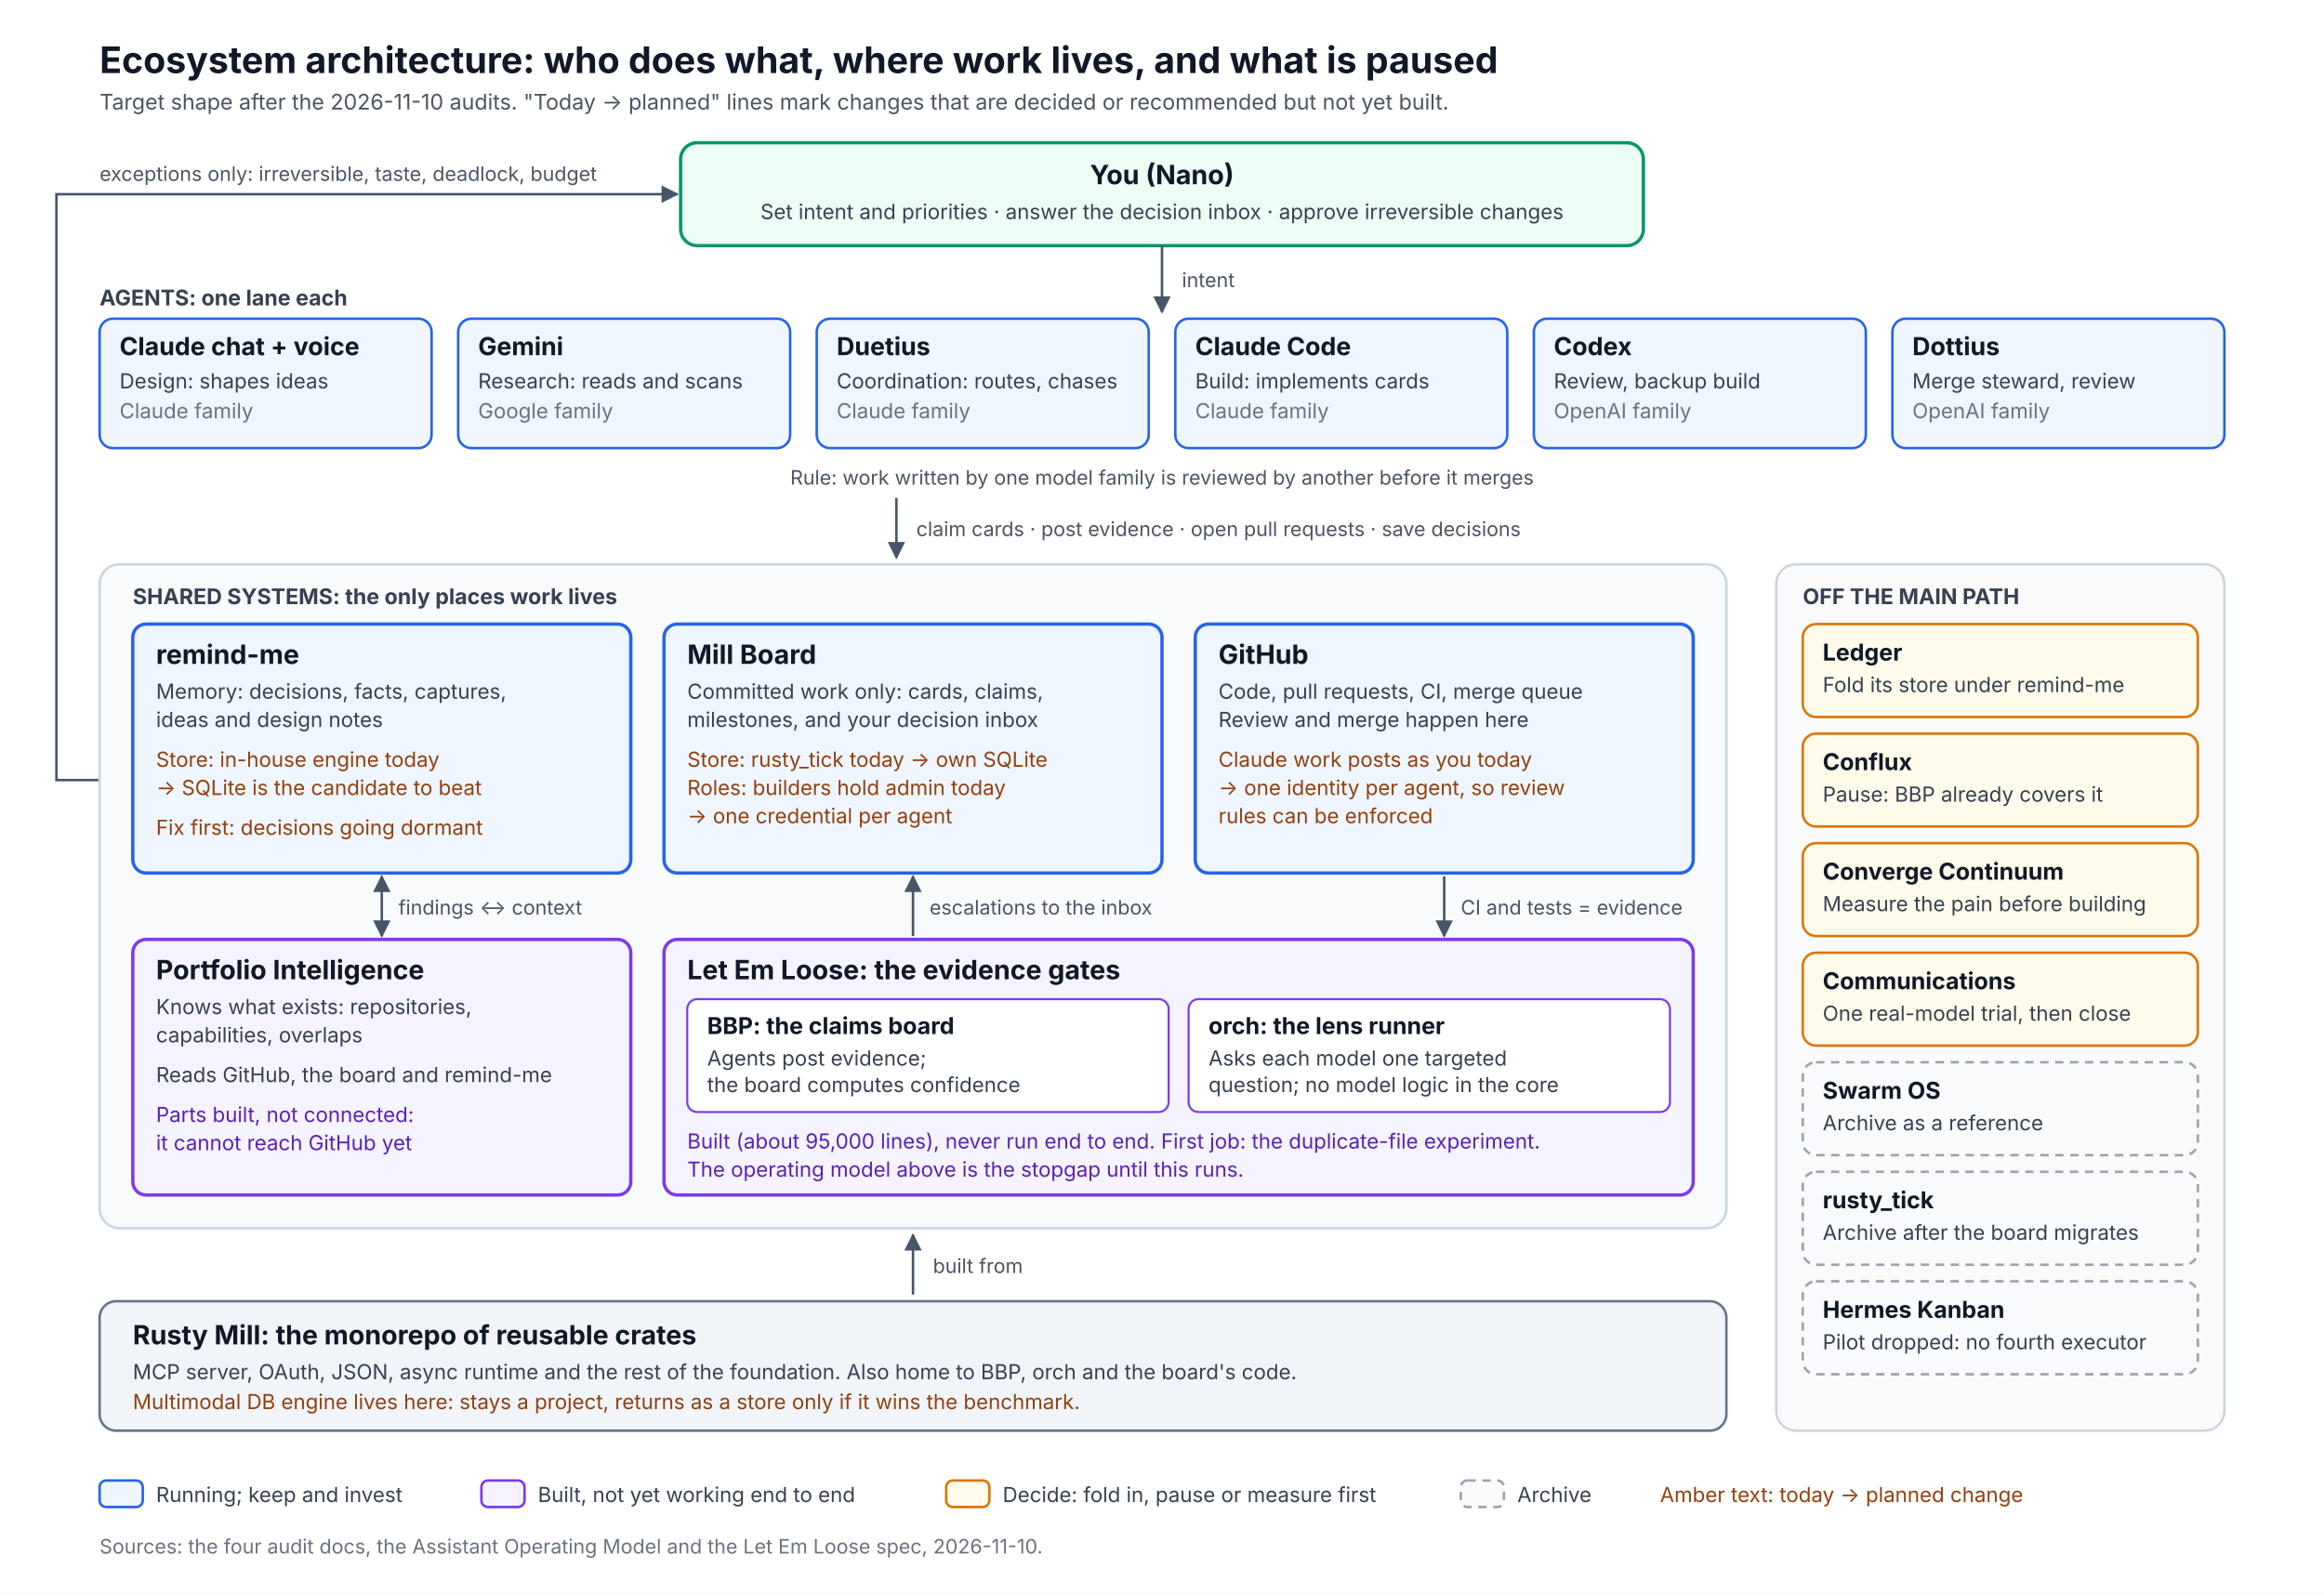
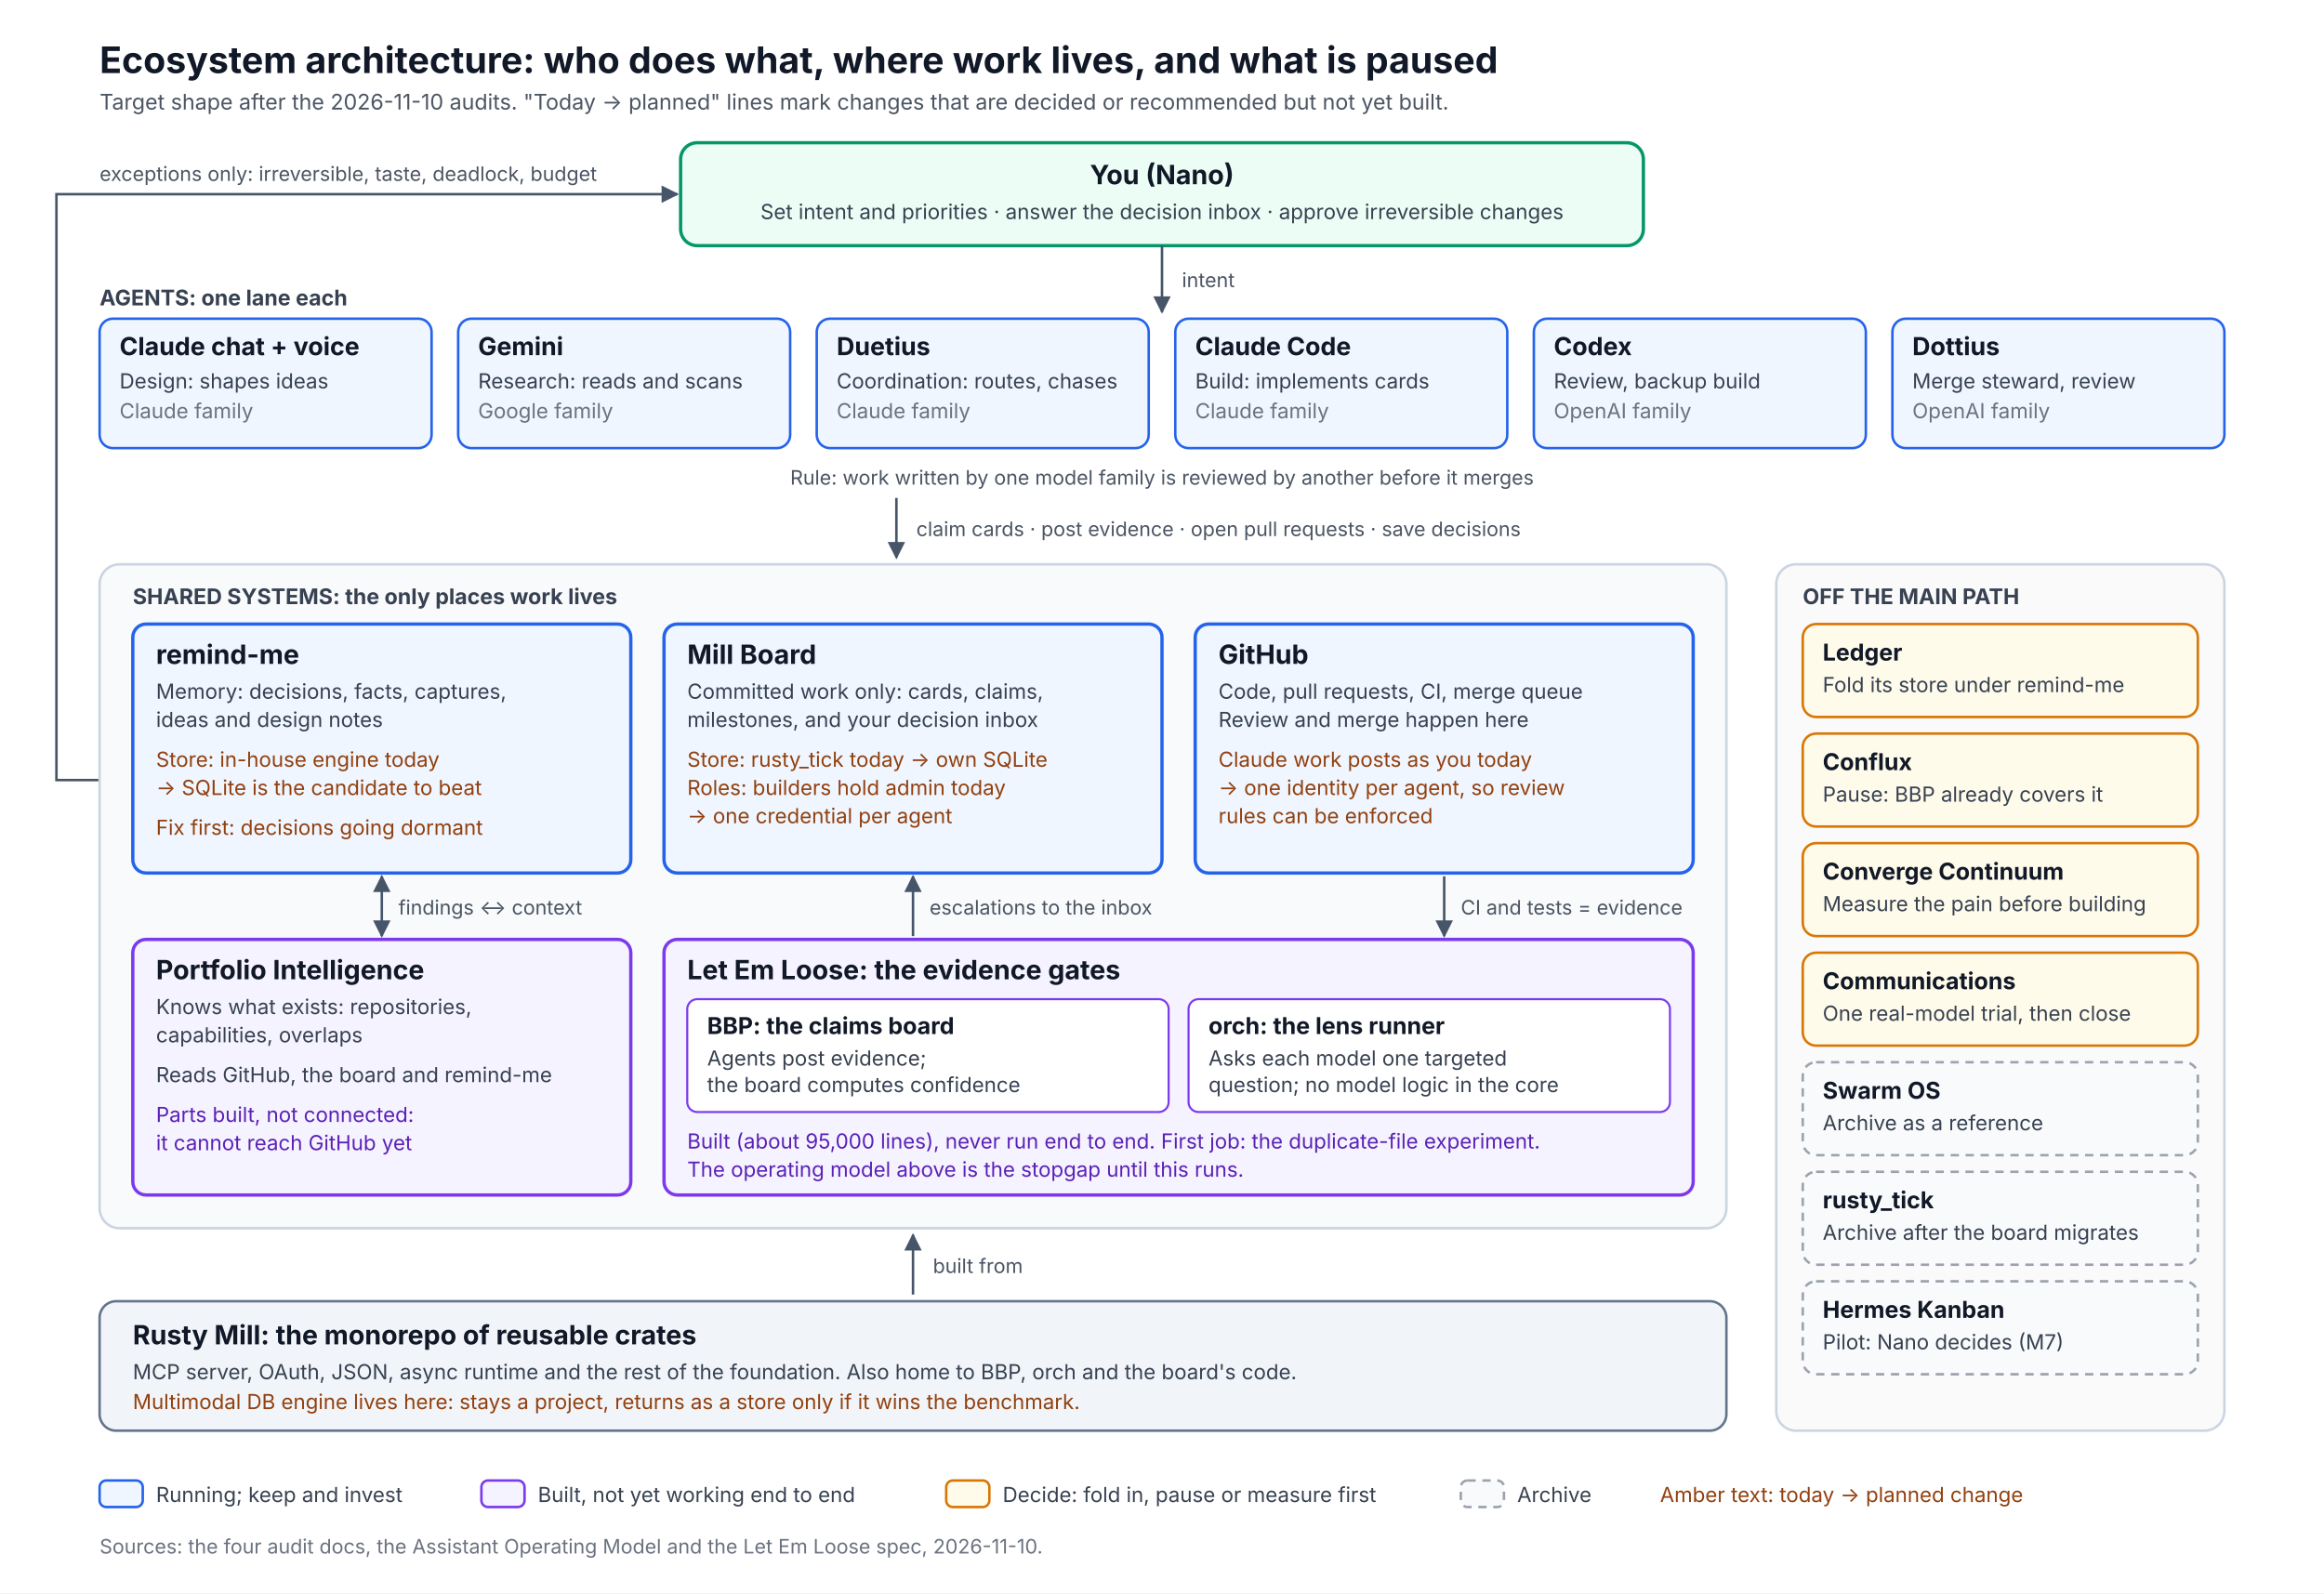
<svg xmlns="http://www.w3.org/2000/svg" viewBox="0 0 1400 960" width="1400" height="960" font-family="Inter, 'Segoe UI', Helvetica, Arial, sans-serif" role="img" aria-label="Ecosystem architecture: who does what, where work lives, and what is paused">
  <defs>
    <marker id="arrow" viewBox="0 0 10 10" refX="9" refY="5" markerWidth="7" markerHeight="7" orient="auto-start-reverse">
      <path d="M0 0L10 5L0 10z" fill="#475569" />
    </marker>
  </defs>
  <rect width="1400" height="960" fill="#ffffff" />
  <text x="60" y="44" font-size="22" font-weight="700" fill="#111827">Ecosystem architecture: who does what, where work lives, and what is paused</text>
  <text x="60" y="66" font-size="13" fill="#4b5563">Target shape after the 2026-11-10 audits. "Today → planned" lines mark changes that are decided or recommended but not yet built.</text>
  <rect x="410" y="86" width="580" height="62" rx="10" fill="#ecfdf5" stroke="#059669" stroke-width="2" />
  <text x="700" y="111" font-size="16" font-weight="700" fill="#111827" text-anchor="middle">You (Nano)</text>
  <text x="700" y="132" font-size="12.5" fill="#374151" text-anchor="middle">Set intent and priorities · answer the decision inbox · approve irreversible changes</text>
  <path d="M700 148V188" stroke="#475569" stroke-width="1.5" fill="none" marker-end="url(#arrow)" />
  <text x="712" y="173" font-size="12" fill="#4b5563">intent</text>
  <path d="M60 470H34V117H408" stroke="#475569" stroke-width="1.5" fill="none" marker-end="url(#arrow)" />
  <text x="60" y="109" font-size="12" fill="#4b5563">exceptions only: irreversible, taste, deadlock, budget</text>
  <text x="60" y="184" font-size="13" font-weight="700" fill="#374151">AGENTS: one lane each</text>
  <g font-size="12.5">
    <rect x="60" y="192" width="200" height="78" rx="8" fill="#eff6ff" stroke="#2563eb" stroke-width="1.5" />
    <text x="72" y="214" font-size="15" font-weight="700" fill="#111827">Claude chat + voice</text>
    <text x="72" y="234" fill="#374151">Design: shapes ideas</text>
    <text x="72" y="252" fill="#6b7280">Claude family</text>
    <rect x="276" y="192" width="200" height="78" rx="8" fill="#eff6ff" stroke="#2563eb" stroke-width="1.5" />
    <text x="288" y="214" font-size="15" font-weight="700" fill="#111827">Gemini</text>
    <text x="288" y="234" fill="#374151">Research: reads and scans</text>
    <text x="288" y="252" fill="#6b7280">Google family</text>
    <rect x="492" y="192" width="200" height="78" rx="8" fill="#eff6ff" stroke="#2563eb" stroke-width="1.5" />
    <text x="504" y="214" font-size="15" font-weight="700" fill="#111827">Duetius</text>
    <text x="504" y="234" fill="#374151">Coordination: routes, chases</text>
    <text x="504" y="252" fill="#6b7280">Claude family</text>
    <rect x="708" y="192" width="200" height="78" rx="8" fill="#eff6ff" stroke="#2563eb" stroke-width="1.5" />
    <text x="720" y="214" font-size="15" font-weight="700" fill="#111827">Claude Code</text>
    <text x="720" y="234" fill="#374151">Build: implements cards</text>
    <text x="720" y="252" fill="#6b7280">Claude family</text>
    <rect x="924" y="192" width="200" height="78" rx="8" fill="#eff6ff" stroke="#2563eb" stroke-width="1.5" />
    <text x="936" y="214" font-size="15" font-weight="700" fill="#111827">Codex</text>
    <text x="936" y="234" fill="#374151">Review, backup build</text>
    <text x="936" y="252" fill="#6b7280">OpenAI family</text>
    <rect x="1140" y="192" width="200" height="78" rx="8" fill="#eff6ff" stroke="#2563eb" stroke-width="1.5" />
    <text x="1152" y="214" font-size="15" font-weight="700" fill="#111827">Dottius</text>
    <text x="1152" y="234" fill="#374151">Merge steward, review</text>
    <text x="1152" y="252" fill="#6b7280">OpenAI family</text>
  </g>
  <text x="700" y="292" font-size="12" fill="#4b5563" text-anchor="middle">Rule: work written by one model family is reviewed by another before it merges</text>
  <path d="M540 300V336" stroke="#475569" stroke-width="1.5" fill="none" marker-end="url(#arrow)" />
  <text x="552" y="323" font-size="12" fill="#4b5563">claim cards · post evidence · open pull requests · save decisions</text>
  <rect x="60" y="340" width="980" height="400" rx="12" fill="#f8fafc" stroke="#cbd5e1" stroke-width="1.5" />
  <text x="80" y="364" font-size="13" font-weight="700" fill="#374151">SHARED SYSTEMS: the only places work lives</text>
  <g font-size="12.5">
    <rect x="80" y="376" width="300" height="150" rx="8" fill="#eff6ff" stroke="#2563eb" stroke-width="2" />
    <text x="94" y="400" font-size="16" font-weight="700" fill="#111827">remind-me</text>
    <text x="94" y="421" fill="#374151">Memory: decisions, facts, captures,</text>
    <text x="94" y="438" fill="#374151">ideas and design notes</text>
    <text x="94" y="462" fill="#92400e">Store: in-house engine today</text>
    <text x="94" y="479" fill="#92400e">→ SQLite is the candidate to beat</text>
    <text x="94" y="503" fill="#92400e">Fix first: decisions going dormant</text>
    <rect x="400" y="376" width="300" height="150" rx="8" fill="#eff6ff" stroke="#2563eb" stroke-width="2" />
    <text x="414" y="400" font-size="16" font-weight="700" fill="#111827">Mill Board</text>
    <text x="414" y="421" fill="#374151">Committed work only: cards, claims,</text>
    <text x="414" y="438" fill="#374151">milestones, and your decision inbox</text>
    <text x="414" y="462" fill="#92400e">Store: rusty_tick today → own SQLite</text>
    <text x="414" y="479" fill="#92400e">Roles: builders hold admin today</text>
    <text x="414" y="496" fill="#92400e">→ one credential per agent</text>
    <rect x="720" y="376" width="300" height="150" rx="8" fill="#eff6ff" stroke="#2563eb" stroke-width="2" />
    <text x="734" y="400" font-size="16" font-weight="700" fill="#111827">GitHub</text>
    <text x="734" y="421" fill="#374151">Code, pull requests, CI, merge queue</text>
    <text x="734" y="438" fill="#374151">Review and merge happen here</text>
    <text x="734" y="462" fill="#92400e">Claude work posts as you today</text>
    <text x="734" y="479" fill="#92400e">→ one identity per agent, so review</text>
    <text x="734" y="496" fill="#92400e">rules can be enforced</text>
    <rect x="80" y="566" width="300" height="154" rx="8" fill="#f5f3ff" stroke="#7c3aed" stroke-width="2" />
    <text x="94" y="590" font-size="16" font-weight="700" fill="#111827">Portfolio Intelligence</text>
    <text x="94" y="611" fill="#374151">Knows what exists: repositories,</text>
    <text x="94" y="628" fill="#374151">capabilities, overlaps</text>
    <text x="94" y="652" fill="#374151">Reads GitHub, the board and remind-me</text>
    <text x="94" y="676" fill="#5b21b6">Parts built, not connected:</text>
    <text x="94" y="693" fill="#5b21b6">it cannot reach GitHub yet</text>
    <rect x="400" y="566" width="620" height="154" rx="8" fill="#f5f3ff" stroke="#7c3aed" stroke-width="2" />
    <text x="414" y="590" font-size="16" font-weight="700" fill="#111827">Let Em Loose: the evidence gates</text>
    <rect x="414" y="602" width="290" height="68" rx="6" fill="#ffffff" stroke="#7c3aed" stroke-width="1.25" />
    <text x="426" y="623" font-size="14" font-weight="700" fill="#111827">BBP: the claims board</text>
    <text x="426" y="642" fill="#374151">Agents post evidence;</text>
    <text x="426" y="658" fill="#374151">the board computes confidence</text>
    <rect x="716" y="602" width="290" height="68" rx="6" fill="#ffffff" stroke="#7c3aed" stroke-width="1.25" />
    <text x="728" y="623" font-size="14" font-weight="700" fill="#111827">orch: the lens runner</text>
    <text x="728" y="642" fill="#374151">Asks each model one targeted</text>
    <text x="728" y="658" fill="#374151">question; no model logic in the core</text>
    <text x="414" y="692" fill="#5b21b6">Built (about 95,000 lines), never run end to end. First job: the duplicate-file experiment.</text>
    <text x="414" y="709" fill="#5b21b6">The operating model above is the stopgap until this runs.</text>
  </g>
  <path d="M230 528V564" stroke="#475569" stroke-width="1.5" fill="none" marker-start="url(#arrow)" marker-end="url(#arrow)" />
  <text x="240" y="551" font-size="12" fill="#4b5563">findings ↔ context</text>
  <path d="M550 564V528" stroke="#475569" stroke-width="1.5" fill="none" marker-end="url(#arrow)" />
  <text x="560" y="551" font-size="12" fill="#4b5563">escalations to the inbox</text>
  <path d="M870 528V564" stroke="#475569" stroke-width="1.5" fill="none" marker-end="url(#arrow)" />
  <text x="880" y="551" font-size="12" fill="#4b5563">CI and tests = evidence</text>
  <path d="M550 780V744" stroke="#475569" stroke-width="1.5" fill="none" marker-end="url(#arrow)" />
  <text x="562" y="767" font-size="12" fill="#4b5563">built from</text>
  <rect x="60" y="784" width="980" height="78" rx="10" fill="#f1f5f9" stroke="#64748b" stroke-width="1.5" />
  <text x="80" y="810" font-size="16" font-weight="700" fill="#111827">Rusty Mill: the monorepo of reusable crates</text>
  <text x="80" y="831" font-size="12.5" fill="#374151">MCP server, OAuth, JSON, async runtime and the rest of the foundation. Also home to BBP, orch and the board's code.</text>
  <text x="80" y="849" font-size="12.5" fill="#92400e">Multimodal DB engine lives here: stays a project, returns as a store only if it wins the benchmark.</text>
  <rect x="1070" y="340" width="270" height="522" rx="12" fill="#fafafa" stroke="#cbd5e1" stroke-width="1.5" />
  <text x="1086" y="364" font-size="13" font-weight="700" fill="#374151">OFF THE MAIN PATH</text>
  <g font-size="12.5">
    <rect x="1086" y="376" width="238" height="56" rx="8" fill="#fffbeb" stroke="#d97706" stroke-width="1.5" />
    <text x="1098" y="398" font-size="14" font-weight="700" fill="#111827">Ledger</text>
    <text x="1098" y="417" fill="#374151">Fold its store under remind-me</text>
    <rect x="1086" y="442" width="238" height="56" rx="8" fill="#fffbeb" stroke="#d97706" stroke-width="1.5" />
    <text x="1098" y="464" font-size="14" font-weight="700" fill="#111827">Conflux</text>
    <text x="1098" y="483" fill="#374151">Pause: BBP already covers it</text>
    <rect x="1086" y="508" width="238" height="56" rx="8" fill="#fffbeb" stroke="#d97706" stroke-width="1.5" />
    <text x="1098" y="530" font-size="14" font-weight="700" fill="#111827">Converge Continuum</text>
    <text x="1098" y="549" fill="#374151">Measure the pain before building</text>
    <rect x="1086" y="574" width="238" height="56" rx="8" fill="#fffbeb" stroke="#d97706" stroke-width="1.5" />
    <text x="1098" y="596" font-size="14" font-weight="700" fill="#111827">Communications</text>
    <text x="1098" y="615" fill="#374151">One real-model trial, then close</text>
    <rect x="1086" y="640" width="238" height="56" rx="8" fill="#f9fafb" stroke="#9ca3af" stroke-width="1.5" stroke-dasharray="5 4" />
    <text x="1098" y="662" font-size="14" font-weight="700" fill="#111827">Swarm OS</text>
    <text x="1098" y="681" fill="#374151">Archive as a reference</text>
    <rect x="1086" y="706" width="238" height="56" rx="8" fill="#f9fafb" stroke="#9ca3af" stroke-width="1.5" stroke-dasharray="5 4" />
    <text x="1098" y="728" font-size="14" font-weight="700" fill="#111827">rusty_tick</text>
    <text x="1098" y="747" fill="#374151">Archive after the board migrates</text>
    <rect x="1086" y="772" width="238" height="56" rx="8" fill="#f9fafb" stroke="#9ca3af" stroke-width="1.5" stroke-dasharray="5 4" />
    <text x="1098" y="794" font-size="14" font-weight="700" fill="#111827">Hermes Kanban</text>
-     <text x="1098" y="813" fill="#374151">Pilot dropped: no fourth executor</text>
+     <text x="1098" y="813" fill="#374151">Pilot: Nano decides (M7)</text>
  </g>
  <g font-size="12.5" fill="#374151">
    <rect x="60" y="892" width="26" height="16" rx="4" fill="#eff6ff" stroke="#2563eb" stroke-width="1.5" />
    <text x="94" y="905">Running; keep and invest</text>
    <rect x="290" y="892" width="26" height="16" rx="4" fill="#f5f3ff" stroke="#7c3aed" stroke-width="1.5" />
    <text x="324" y="905">Built, not yet working end to end</text>
    <rect x="570" y="892" width="26" height="16" rx="4" fill="#fffbeb" stroke="#d97706" stroke-width="1.5" />
    <text x="604" y="905">Decide: fold in, pause or measure first</text>
    <rect x="880" y="892" width="26" height="16" rx="4" fill="#f9fafb" stroke="#9ca3af" stroke-width="1.5" stroke-dasharray="5 4" />
    <text x="914" y="905">Archive</text>
    <text x="1000" y="905" fill="#92400e">Amber text: today → planned change</text>
  </g>
  <text x="60" y="936" font-size="12" fill="#6b7280">Sources: the four audit docs, the Assistant Operating Model and the Let Em Loose spec, 2026-11-10.</text>
</svg>
